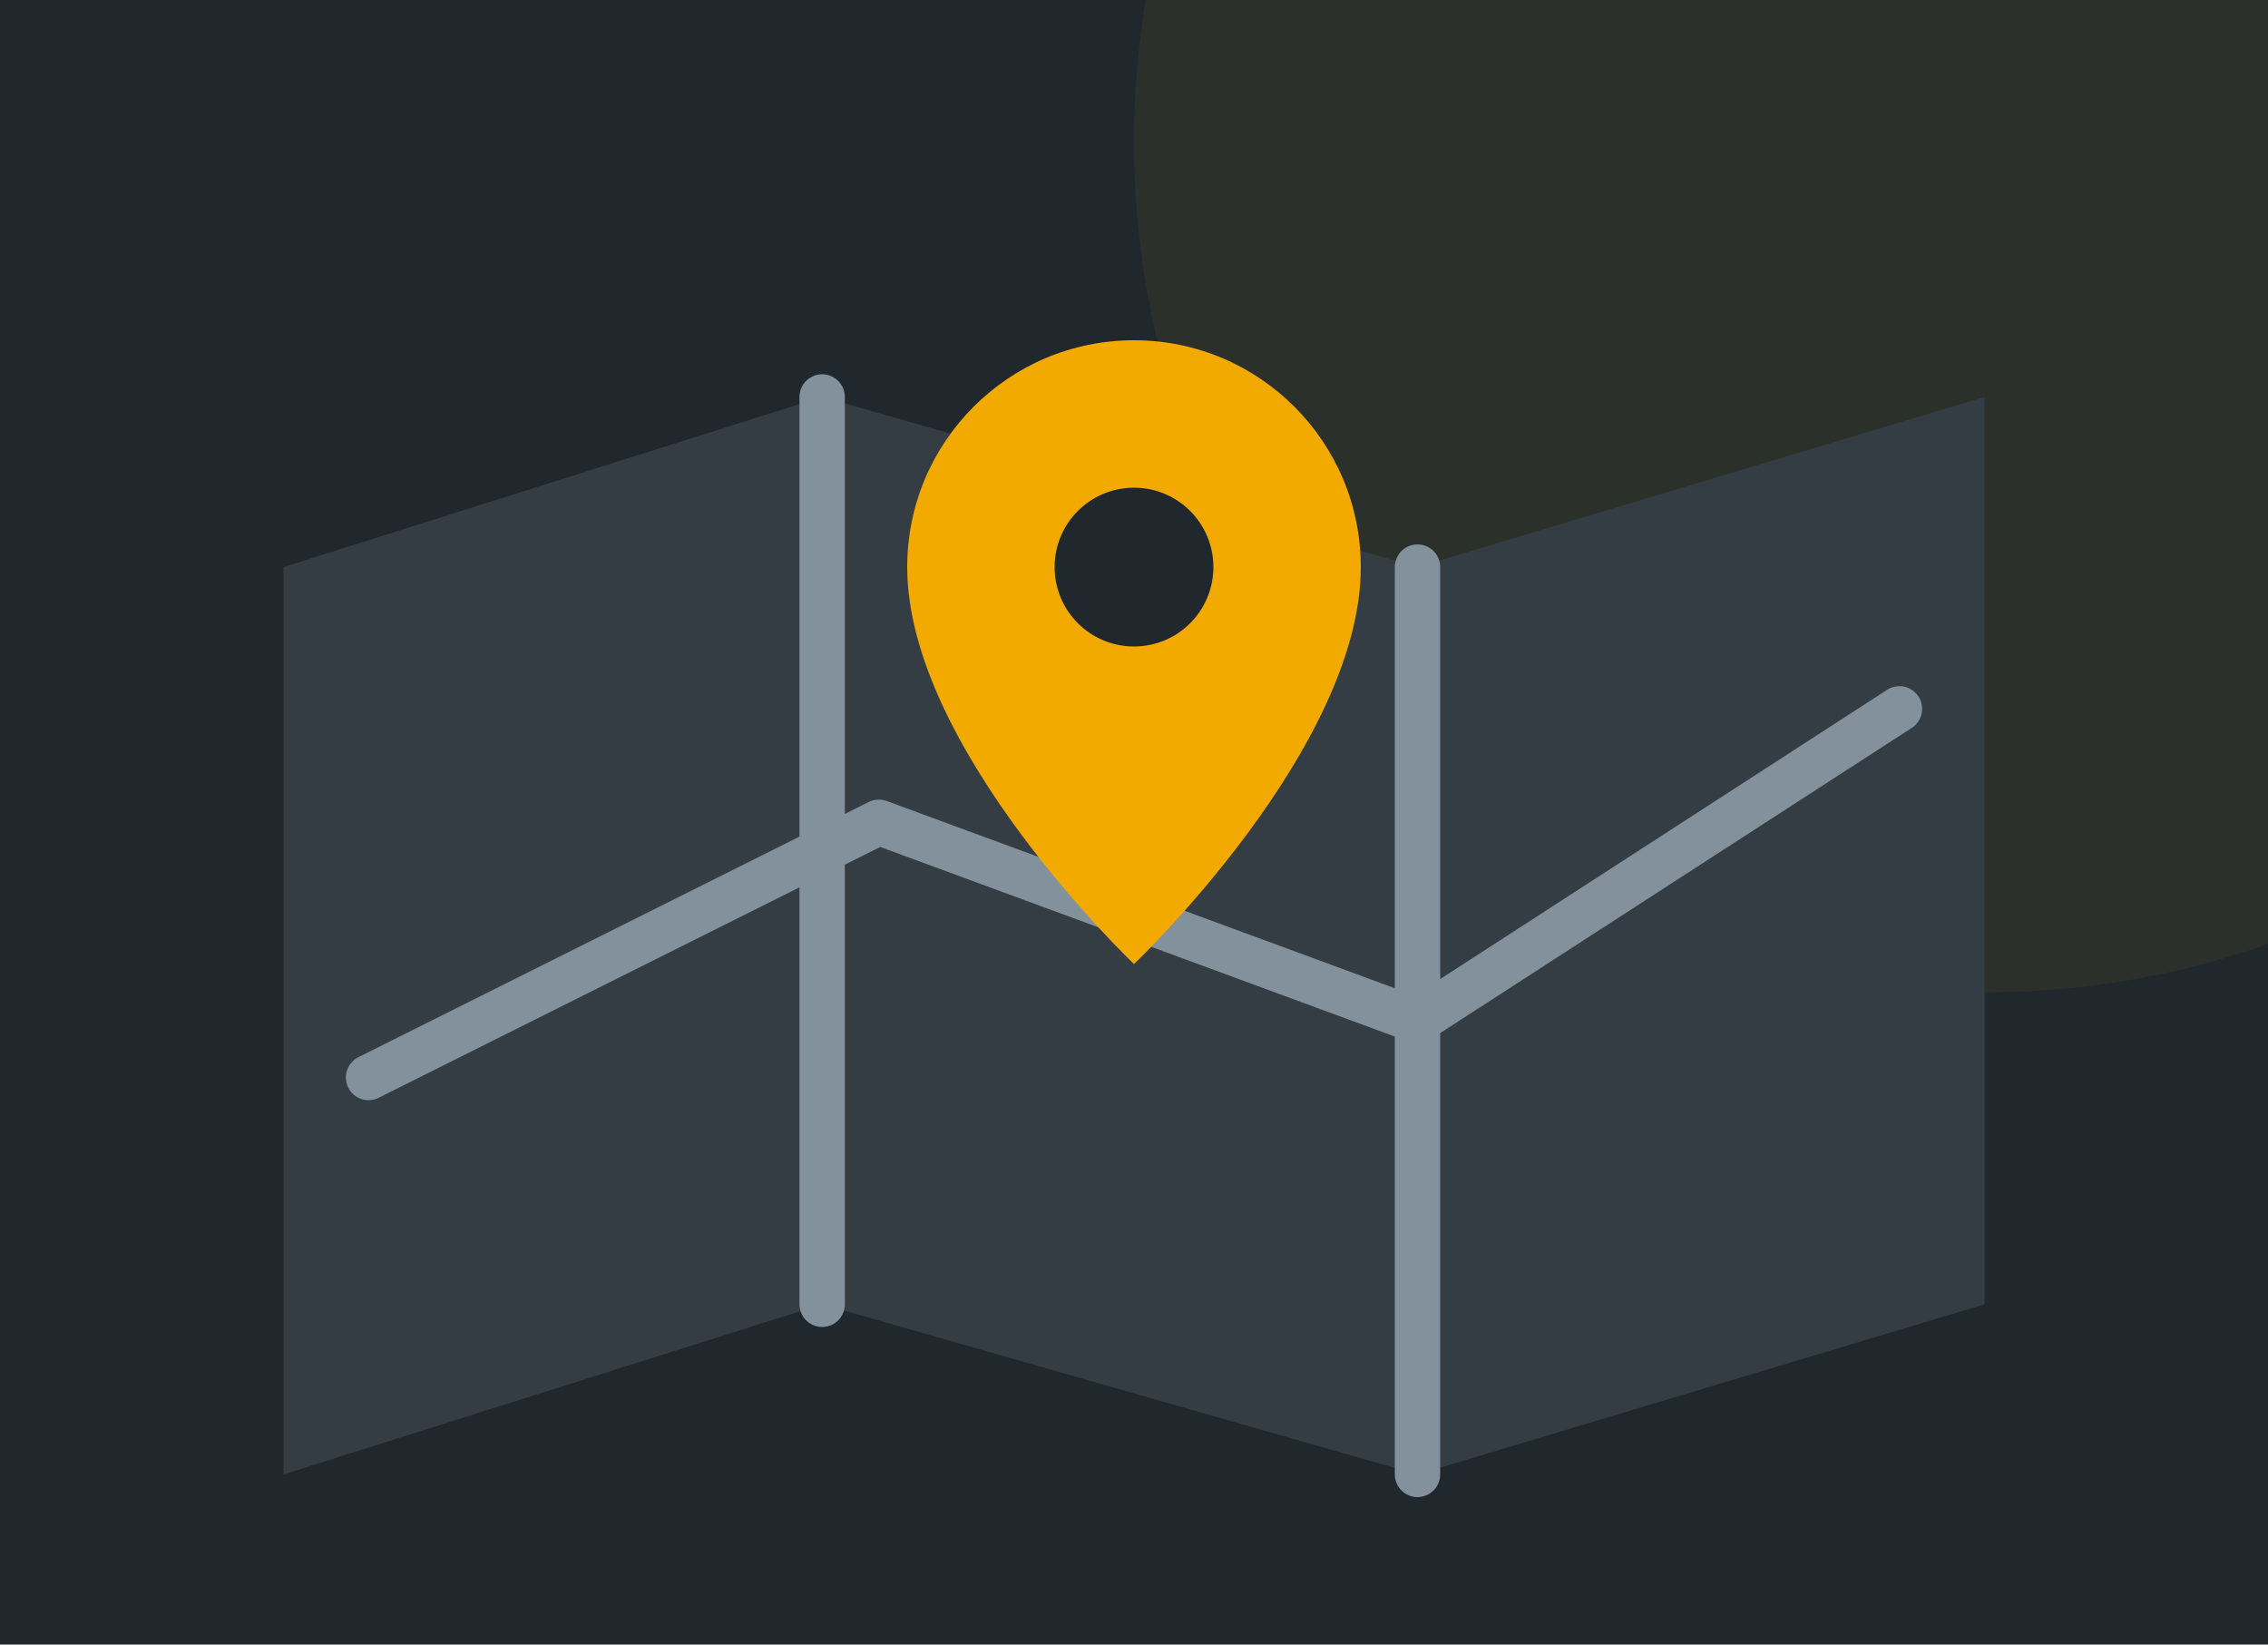
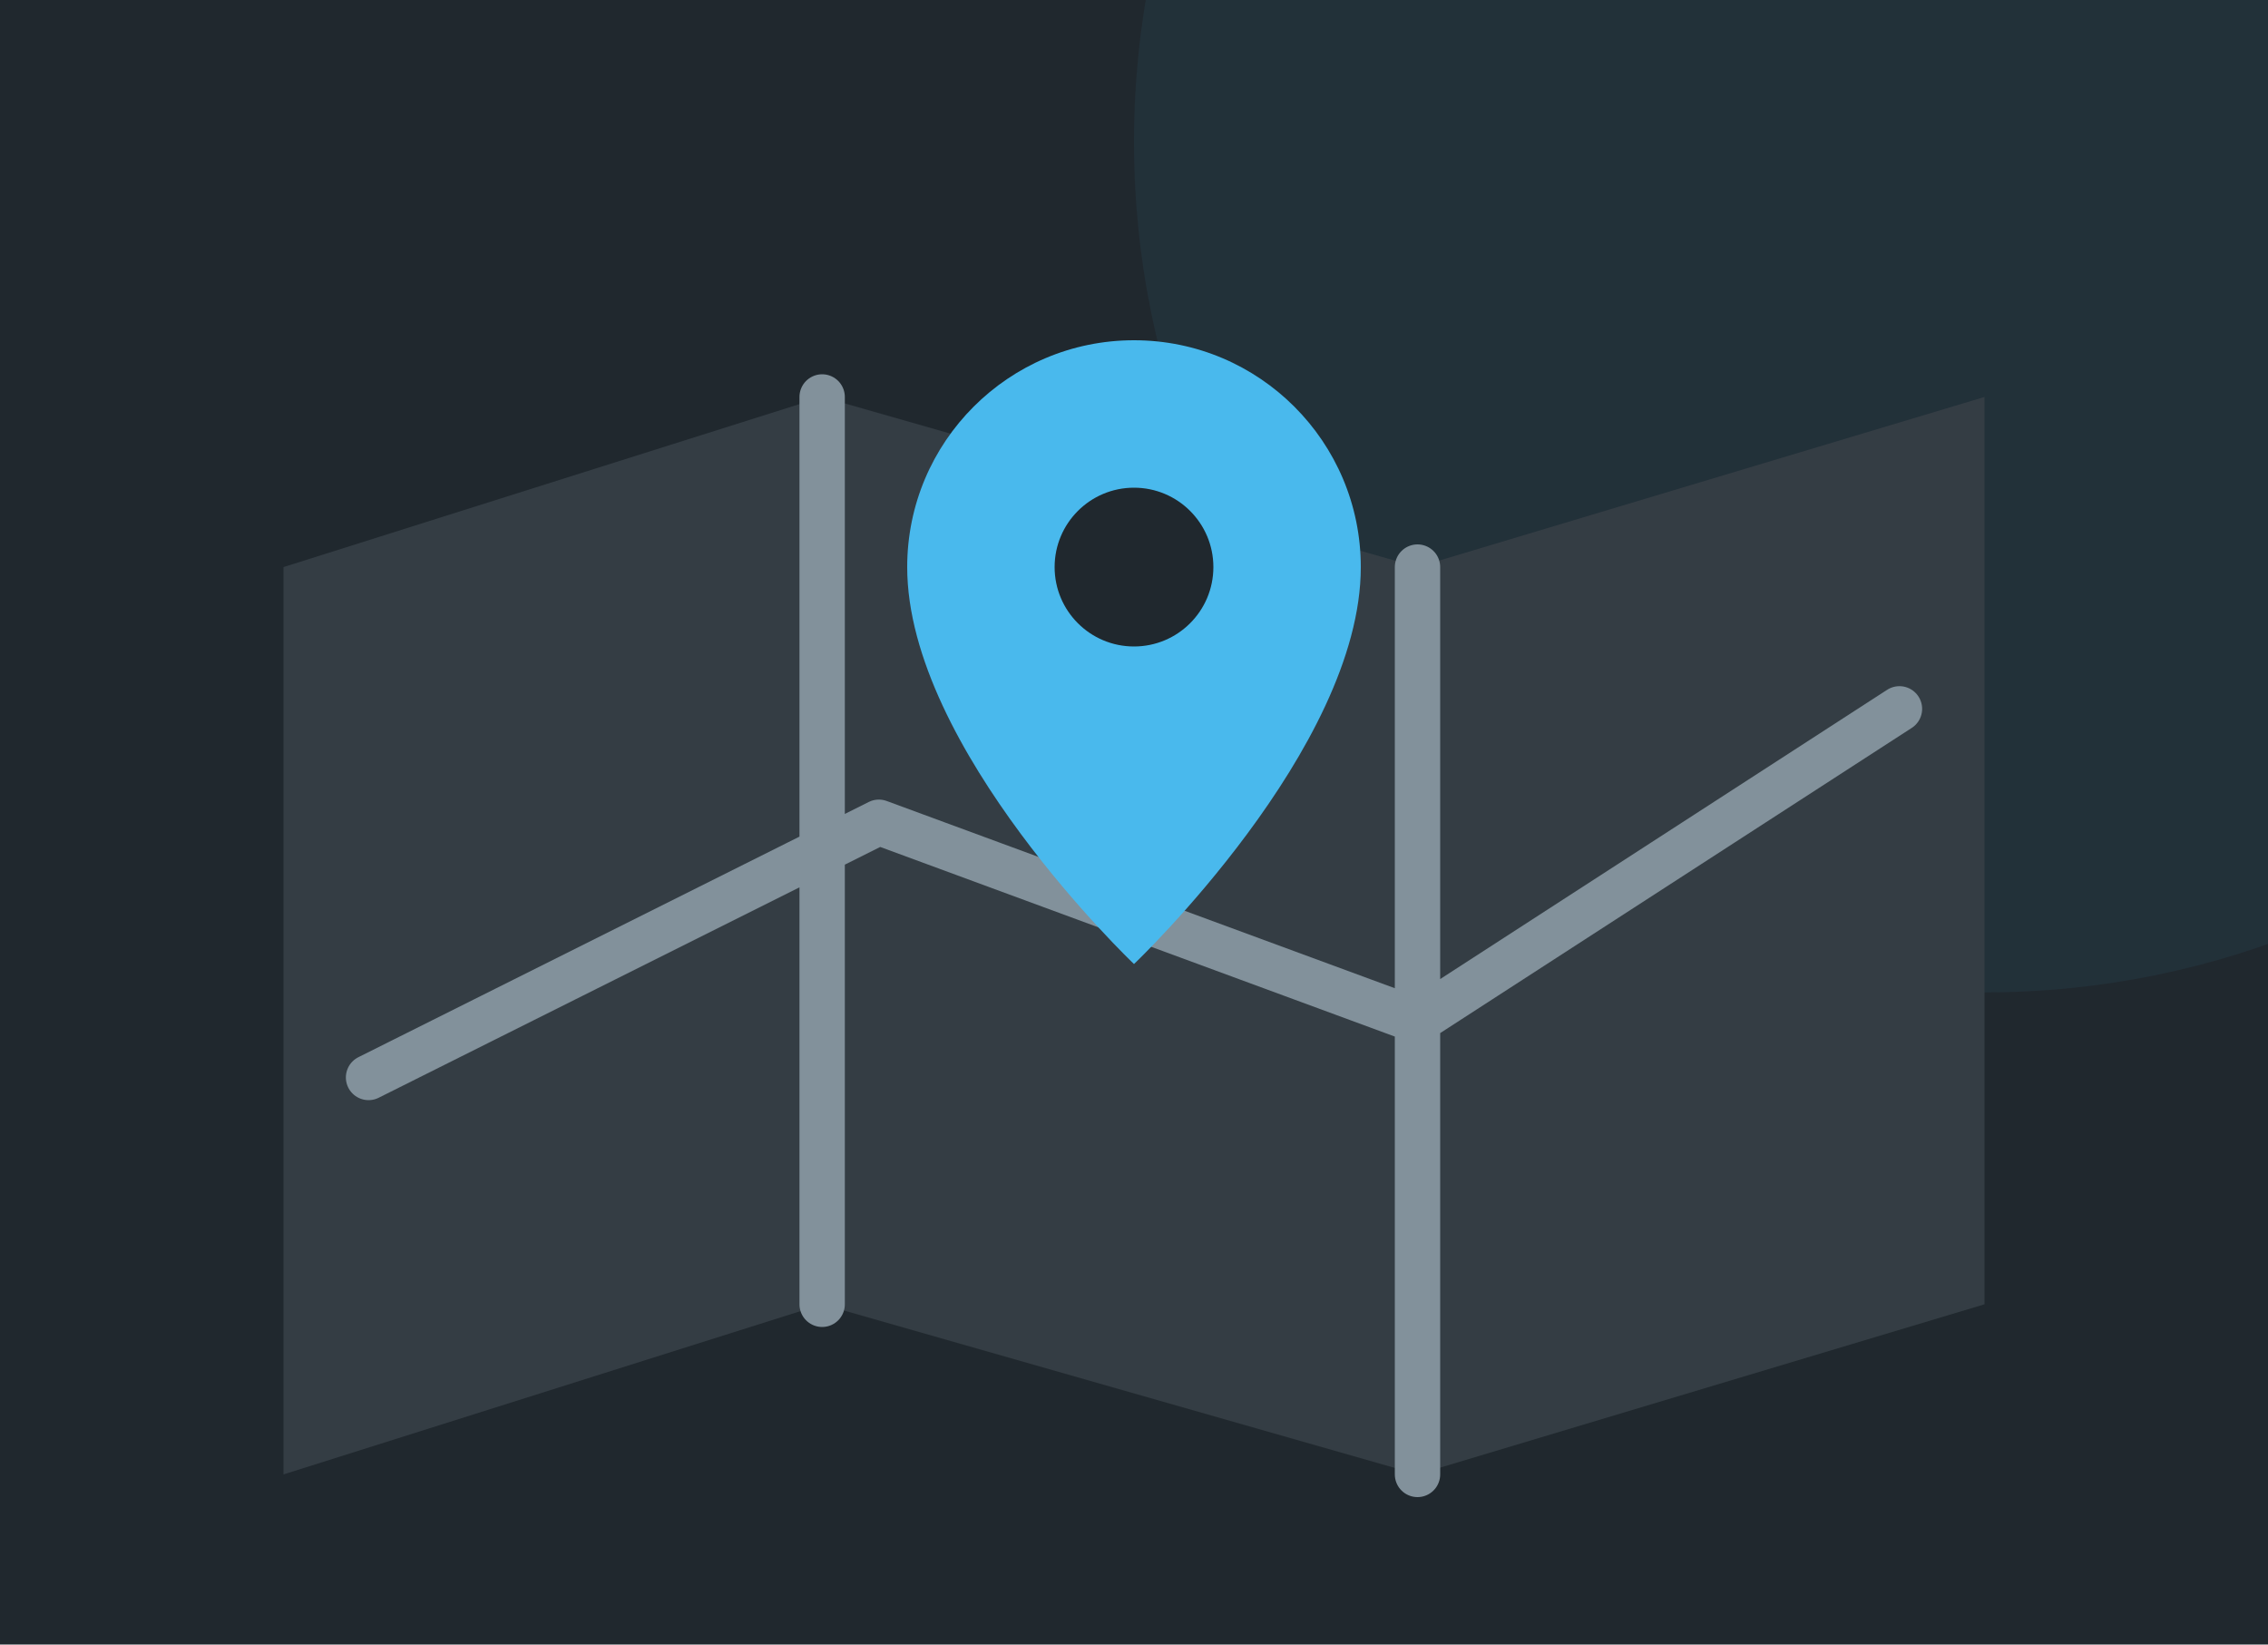
<svg xmlns="http://www.w3.org/2000/svg" viewBox="0 0 400 290">
  <rect width="400" height="290" fill="#20282e" />
-   <circle cx="350" cy="25" r="150" fill="#f2a900" opacity=".06" />
+   <circle cx="350" cy="25" r="150" fill="#49b9ed" opacity=".06" />
  <g fill="none" stroke-linecap="round" stroke-linejoin="round">
    <path d="m50 100 95-30 105 30 100-30v160l-100 30-105-30-95 30Z" fill="#343d44" />
    <path d="m145 70v160m105-130v160M65 190l90-45 95 35 85-55" stroke="#82919b" stroke-width="8" />
-     <path d="M240 100c0 32-40 70-40 70s-40-38-40-70a40 40 0 0 1 80 0" fill="#f2a900" stroke="none" />
+     <path d="M240 100c0 32-40 70-40 70s-40-38-40-70a40 40 0 0 1 80 0" fill="#49b9ed" stroke="none" />
    <circle cx="200" cy="100" r="14" fill="#20282e" stroke="none" />
  </g>
</svg>
